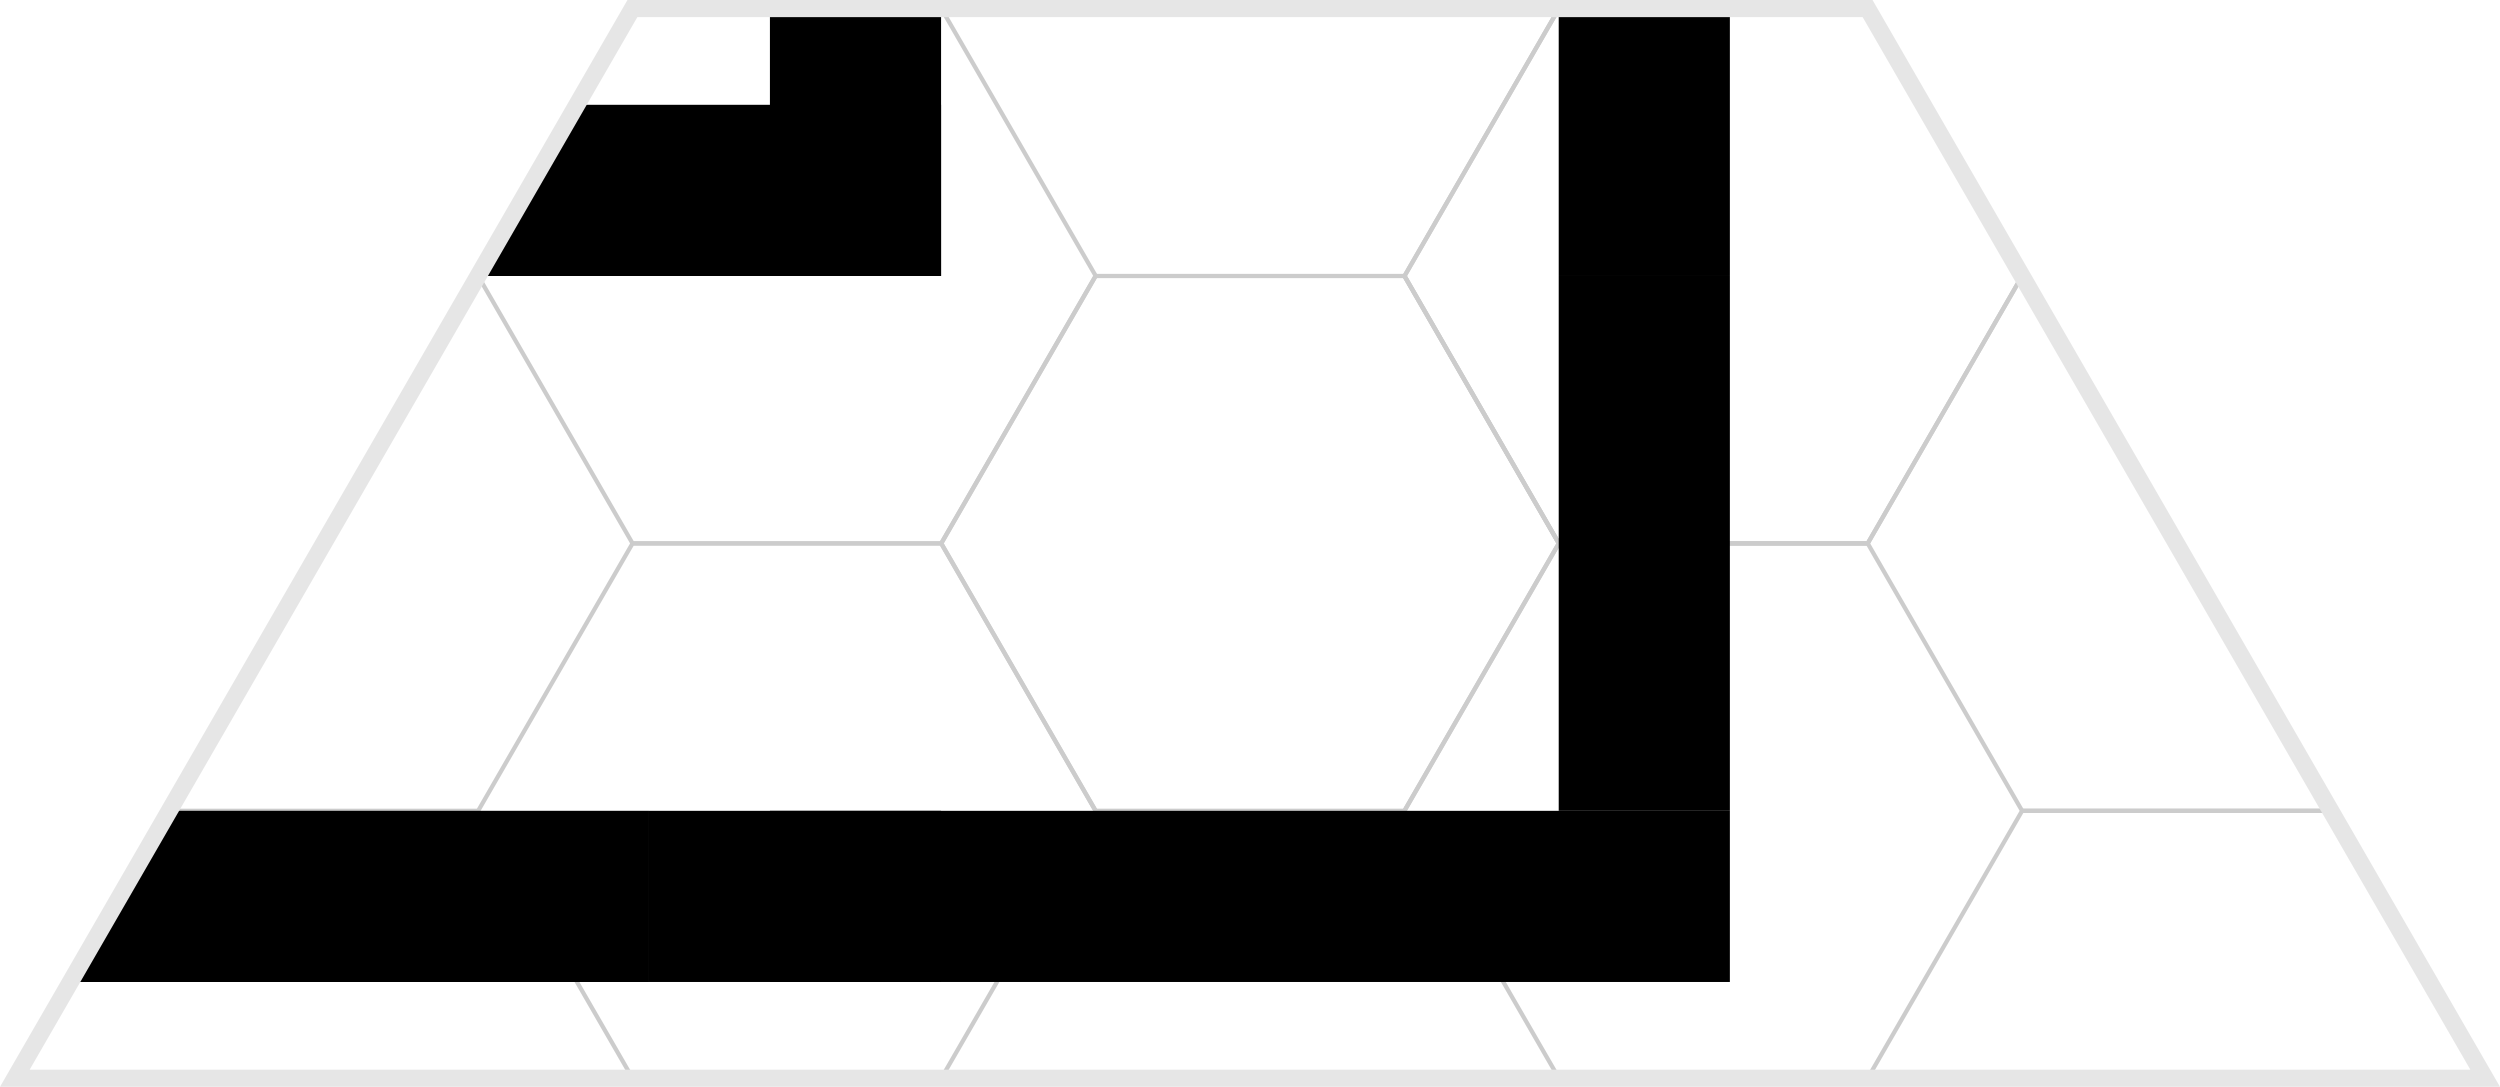
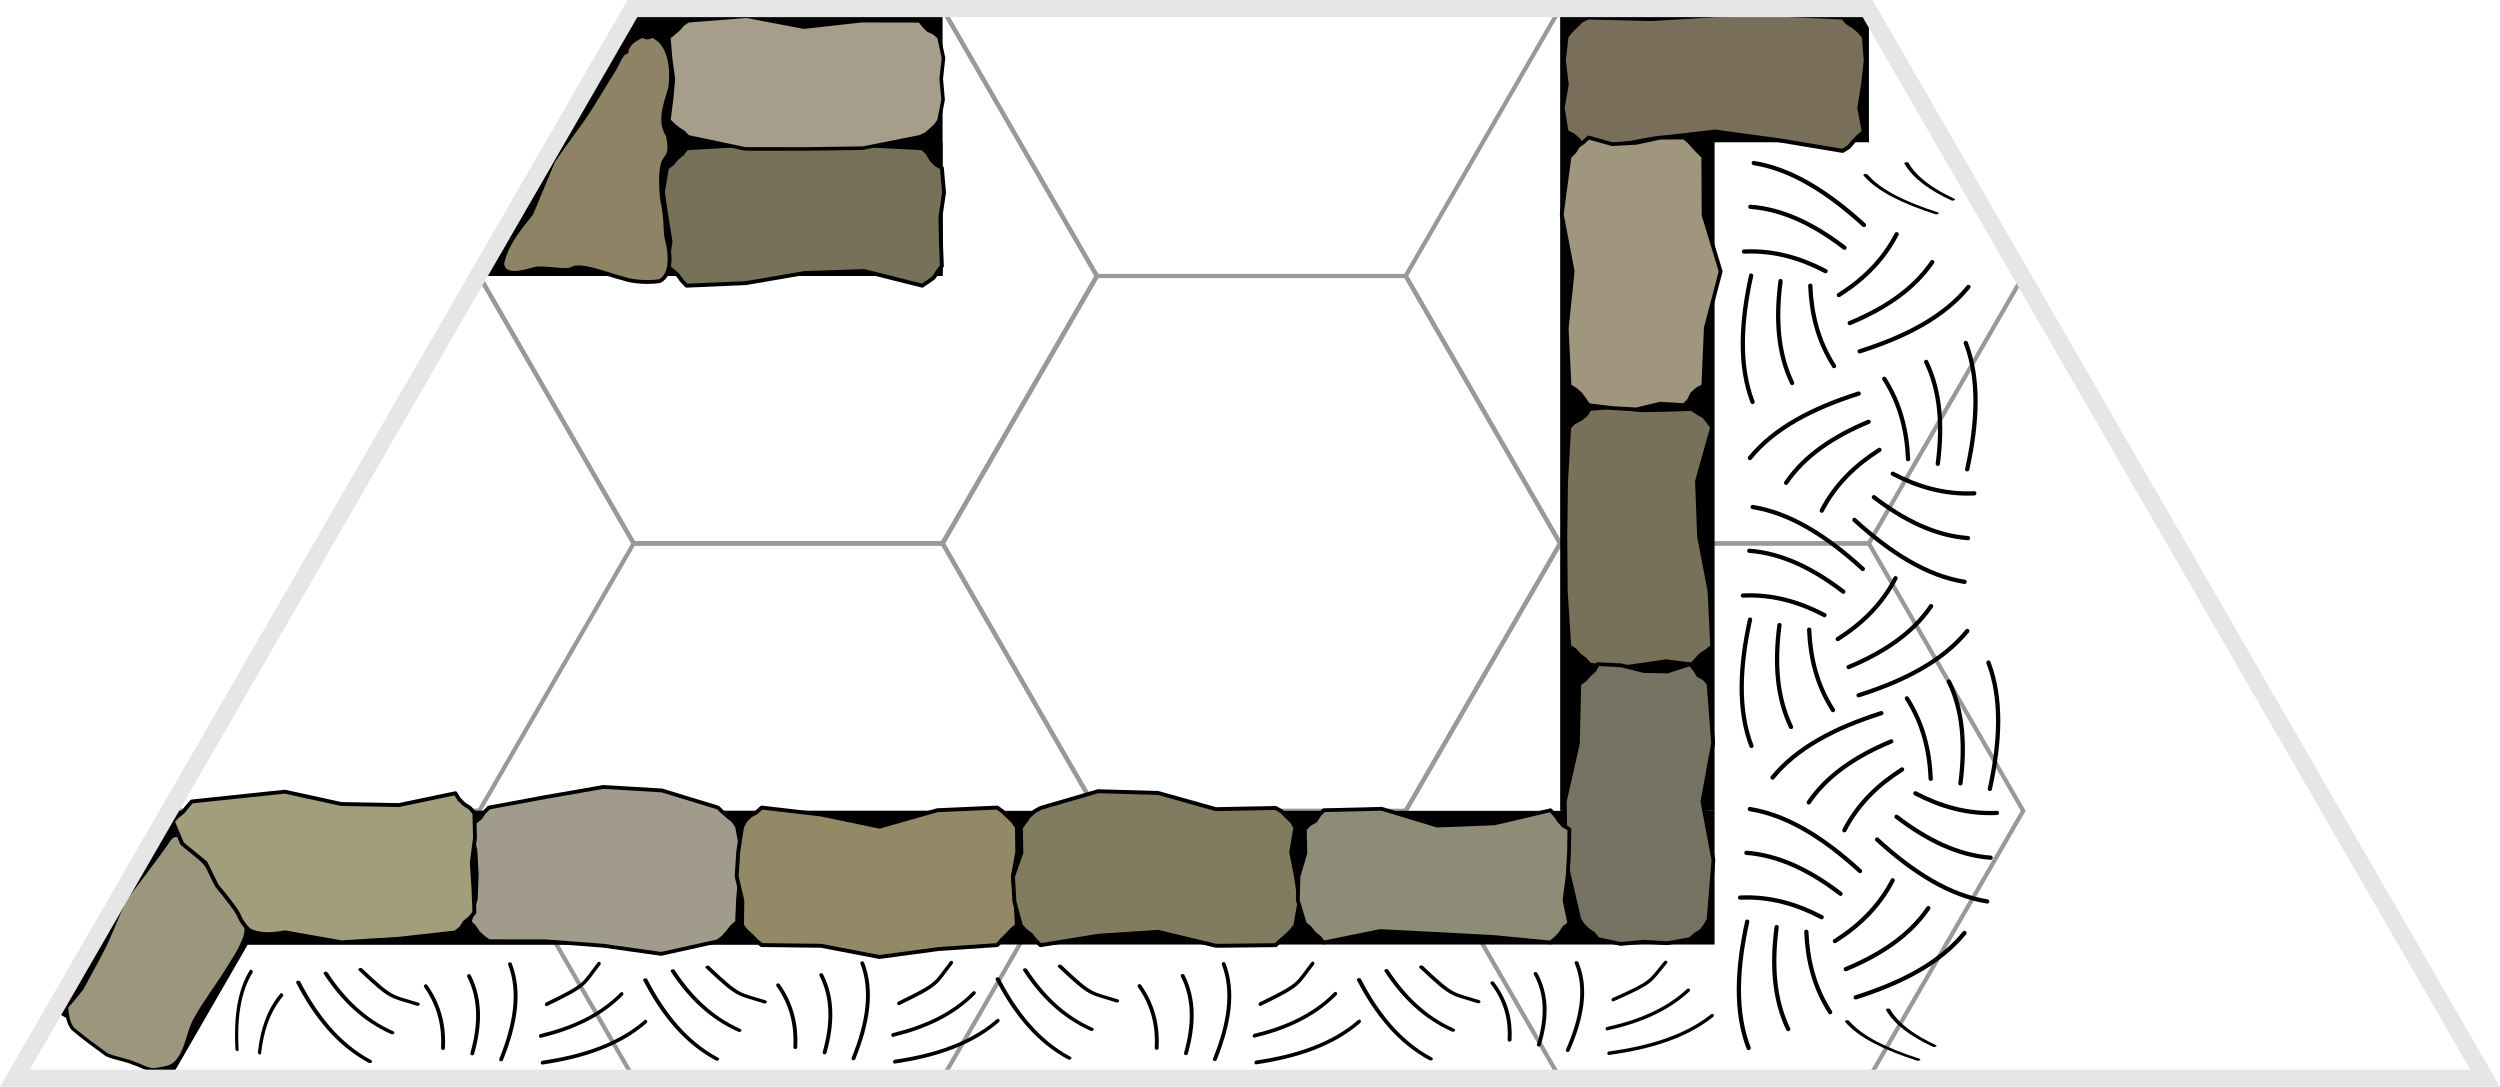
- <svg xmlns="http://www.w3.org/2000/svg" xmlns:xlink="http://www.w3.org/1999/xlink" width="116.856mm" height="50.8mm" viewBox="0 0 441.661 192" version="1.1" id="svg1">
+ <svg xmlns="http://www.w3.org/2000/svg" xmlns:xlink="http://www.w3.org/1999/xlink" width="116.856mm" height="50.8mm" viewBox="0 0 441.66 192" version="1.1" id="svg1">
  <defs id="defs1" />
-   <g id="layer2" transform="translate(-16.27893,-17.38573)">
-     <path style="display:inline;fill:none;stroke:#cccccc;stroke-width:0.866;stroke-dasharray:none" id="path6-5" d="m 126.955,537.48 -62.519,0 -31.259,-54.143 31.259,-54.143 62.519,0 31.259,54.143 z" transform="matrix(-0.8725704,0,0,0.872584,320.596,-308.3663)" />
-     <path style="display:inline;fill:none;stroke:#cccccc;stroke-width:0.866;stroke-dasharray:none" id="path6" d="m 126.955,537.48 -62.519,0 -31.259,-54.143 31.259,-54.143 62.519,0 31.259,54.143 z" transform="matrix(-0.8725703,0,0,0.872584,402.4605,-355.6104)" />
-     <path style="display:inline;fill:none;stroke:#cccccc;stroke-width:0.756" d="m 373.486,160.63 h 54.554" id="path6-5-2-6-8-3-6" />
+   <g id="layer2" style="display:inline" transform="translate(-16.03605,-17.38573)">
+     <path style="display:inline;fill:none;stroke:#999999;stroke-width:0.866;stroke-dasharray:none" id="path6-5" d="m 126.955,537.48 -62.519,0 -31.259,-54.143 31.259,-54.143 62.519,0 31.259,54.143 z" transform="matrix(0.8725704,0,0,0.872584,153.6224,-308.3663)" />
+     <path style="display:inline;fill:none;stroke:#999999;stroke-width:0.866;stroke-dasharray:none" id="path6" d="m 126.955,537.48 -62.519,0 -31.259,-54.143 31.259,-54.143 62.519,0 31.259,54.143 z" transform="matrix(0.8725703,0,0,0.872584,71.75784,-355.6104)" />
+     <path style="display:inline;fill:none;stroke:#999999;stroke-width:0.756" d="M 100.732,160.63 H 46.178" id="path6-5-2-6-8-3-6" />
    <use x="0" y="0" xlink:href="#path6" id="use1" style="display:inline" />
    <use x="0" y="0" xlink:href="#path6" transform="translate(0,94.48817)" id="use2" style="display:inline" />
-     <use x="0" y="0" xlink:href="#path6" transform="translate(-163.6557)" id="use3" style="display:inline" />
-     <use x="0" y="0" xlink:href="#path6" transform="translate(-163.6557,94.48817)" id="use4" style="display:inline" />
+     <use x="0" y="0" xlink:href="#path6" transform="translate(163.6557)" id="use3" style="display:inline" />
+     <use x="0" y="0" xlink:href="#path6" transform="translate(163.6557,94.48817)" id="use4" style="display:inline" />
    <use x="0" y="0" xlink:href="#path6-5-2-6-8-3-6" id="use11" style="display:inline" />
-     <use x="0" y="0" xlink:href="#path6-5-2-6-8-3-6" transform="translate(-327.3222)" id="use12" style="display:inline" />
-   </g>
-   <g id="layer6" style="display:inline" transform="translate(-16.27893,-17.38573)">
-     <g id="g7" style="display:inline" transform="matrix(-1,0,0,1,474.2184,0)">
-       <rect style="display:none;fill:#000000;stroke:none;stroke-width:0.668" id="rect140-6-32-64-2" width="47.244" height="30.236" x="349.606" y="-321.921" transform="rotate(90)" />
-       <rect style="display:none;fill:#000000;stroke:none;stroke-width:0.945" id="rect140-6-32-6-0-4-4" width="94.488" height="30.236" x="255.118" y="-321.921" transform="rotate(90)" />
-       <rect style="display:none;fill:#000000;stroke:none;stroke-width:0.945" id="rect140-6-32-6-0-8" width="94.488" height="30.236" x="160.63" y="-321.921" transform="rotate(90)" />
-       <rect style="display:none;fill:#000000;stroke:none;stroke-width:0.945" id="rect140-6-32-6-3" width="94.488" height="30.236" x="66.142" y="-321.921" transform="rotate(90)" />
-       <rect style="display:inline;fill:#000000;stroke:none;stroke-width:0.668" id="rect140-6-32-8" width="47.244" height="30.236" x="18.898" y="-321.921" transform="rotate(90)" />
+   </g>
+   <g id="layer6" style="display:inline" transform="translate(-16.03605,-17.38573)">
+     <rect style="display:inline;fill:#000000;stroke:none;stroke-width:1.099" id="rect2325" width="141.732" height="27.277" x="18.898" y="-318.939" transform="rotate(90)" />
+     <rect style="display:inline;fill:#000000;stroke:none;stroke-width:0.635" id="rect246" width="47.244" height="27.277" x="18.898" y="-182.555" transform="rotate(90)" />
+   </g>
+   <g id="layer8" style="display:inline" transform="translate(-16.03605,-17.38573)">
+     <rect style="display:inline;fill:#000000;stroke:none;stroke-width:1.419" id="rect2324" width="23.622" height="272.765" x="160.63" y="-318.939" transform="rotate(90)" />
+     <rect style="display:inline;fill:#000000;stroke:none;stroke-width:1.003" id="rect251" width="23.622" height="136.38" x="160.63" y="-182.555" transform="rotate(90)" />
+     <rect style="display:inline;fill:#000000;stroke:none;stroke-width:0.709" id="rect26" width="23.622" height="68.19" x="42.52" y="-182.555" transform="rotate(90)" />
+   </g>
+   <g id="layer13" style="display:inline" transform="translate(-16.03605,-17.38573)">
+     <g id="use22" style="display:inline" transform="rotate(120,237.1071,207.8721)">
+       <rect style="display:inline;fill:#000000;stroke:none;stroke-width:0.449" id="rect81-6-5" width="23.622" height="27.277" x="-396.849" y="305.302" transform="matrix(7.6237116e-6,-1,1,-7.6236445e-6,0,0)" />
+       <rect style="display:none;fill:#000000;stroke:none;stroke-width:0.449" id="rect81-6" width="23.622" height="27.277" x="120.299" y="-34.002" transform="rotate(30)" />
+       <rect style="display:inline;fill:#000000;stroke:none;stroke-width:0.55" id="rect73" width="23.622" height="40.913" x="-87.57" y="189.471" transform="rotate(-90,123.905,185.3715)" />
+       <rect style="display:none;fill:#000000;stroke:none;stroke-width:0.55" id="rect74" width="23.622" height="40.913" x="-87.57" y="366.765" transform="rotate(-90,123.905,185.3715)" />
+       <rect style="display:none;fill:#000000;stroke:none;stroke-width:0.55" id="rect75" width="23.622" height="40.913" x="-87.57" y="189.471" transform="rotate(-150,157.1053,235.0417)" />
+       <rect style="display:none;fill:#000000;stroke:none;stroke-width:0.55" id="rect76" width="23.622" height="40.913" x="-87.57" y="366.765" transform="rotate(-150,157.1053,235.0417)" />
+       <rect style="display:none;fill:#000000;stroke:none;stroke-width:0.55" id="rect77" width="23.622" height="40.913" x="-87.57" y="189.471" transform="rotate(150,181.4096,271.4027)" />
+       <rect style="display:none;fill:#000000;stroke:none;stroke-width:0.55" id="rect78" width="23.622" height="40.913" x="-87.57" y="366.765" transform="rotate(150,181.4096,271.4027)" />
+       <rect style="display:none;fill:#000000;stroke:none;stroke-width:0.55" id="rect79" width="23.622" height="40.913" x="-87.57" y="189.471" transform="rotate(90,214.6098,321.0729)" />
+       <rect style="display:none;fill:#000000;stroke:none;stroke-width:0.55" id="rect80" width="23.622" height="40.913" x="-87.57" y="366.765" transform="rotate(90,214.6098,321.0729)" />
+       <rect style="display:none;fill:#000000;stroke:none;stroke-width:0.55" id="rect81" width="23.622" height="40.913" x="-87.57" y="189.471" transform="rotate(30,338.5149,506.4444)" />
+       <rect style="display:none;fill:#000000;stroke:none;stroke-width:0.55" id="rect82" width="23.622" height="40.913" x="-87.57" y="366.765" transform="rotate(30,338.5149,506.4444)" />
+       <rect style="display:inline;fill:#000000;stroke:none;stroke-width:0.55" id="rect83" width="23.622" height="40.913" x="-87.57" y="189.471" transform="rotate(-30,-2.6988379e-6,2.641766e-5)" />
+       <rect style="display:inline;fill:#000000;stroke:none;stroke-width:0.55" id="rect84" width="23.622" height="40.913" x="-87.57" y="366.765" transform="rotate(-30,-2.6988379e-6,2.641766e-5)" />
    </g>
-     <g id="g6" style="display:inline" transform="matrix(-1,0,0,1,474.2184,0)">
-       <rect style="display:none;fill:#000000;stroke:none;stroke-width:0.668" id="rect140-6-32-64" width="47.244" height="30.236" x="349.606" y="-182.57" transform="rotate(90)" />
-       <rect style="display:none;fill:#000000;stroke:none;stroke-width:0.945" id="rect140-6-32-6-0-4" width="94.488" height="30.236" x="255.118" y="-182.57" transform="rotate(90)" />
-       <rect style="display:none;fill:#000000;stroke:none;stroke-width:0.945" id="rect140-6-32-6-0" width="94.488" height="30.236" x="160.63" y="-182.57" transform="rotate(90)" />
-       <rect style="display:inline;fill:#000000;stroke:none;stroke-width:0.945" id="rect140-6-32-6" width="94.488" height="30.236" x="66.142" y="-182.57" transform="rotate(90)" />
-       <rect style="display:inline;fill:#000000;stroke:none;stroke-width:0.668" id="rect140-6-32" width="47.244" height="30.236" x="18.898" y="-182.57" transform="rotate(90)" />
+     <g id="use25" style="display:inline" transform="rotate(-60,237.1106,207.8741)">
+       <path style="display:inline;fill:#000000;stroke-width:30.236;stroke-linecap:square;stroke-linejoin:round" id="path26" d="m 423.865,129.839 -47.595,-82.437 95.19,-3e-6 z" transform="matrix(0.2865508,0,0,0.286546,183.8421,5.314961)" />
+       <path style="display:inline;fill:#000000;stroke-width:30.236;stroke-linecap:square;stroke-linejoin:round" id="path74" d="m 423.865,129.839 -47.595,-82.437 95.19,-3e-6 z" transform="matrix(0.2865508,0,0,0.286546,47.45873,5.313323)" />
+       <path style="display:none;fill:#000000;stroke-width:30.236;stroke-linecap:square;stroke-linejoin:round" id="path32" d="m 423.865,129.839 -47.595,-82.437 95.19,-3e-6 z" transform="matrix(0.1432754,-0.2481603,0.2481561,0.143273,35.05497,152.7264)" />
+       <path style="display:none;fill:#000000;stroke-width:30.236;stroke-linecap:square;stroke-linejoin:round" id="path76" d="m 423.865,129.839 -47.595,-82.437 95.19,-3e-6 z" transform="matrix(0.1432754,-0.2481603,0.2481561,0.143273,-33.13718,270.8354)" />
+       <path style="display:none;fill:#000000;stroke-width:30.236;stroke-linecap:square;stroke-linejoin:round" id="path38" d="m 423.865,129.839 -47.595,-82.437 95.19,-3e-6 z" transform="matrix(-0.1432754,-0.2481603,0.2481561,-0.143273,88.32348,355.2855)" />
+       <path style="display:none;fill:#000000;stroke-width:30.236;stroke-linecap:square;stroke-linejoin:round" id="path78" d="m 423.865,129.839 -47.595,-82.437 95.19,-3e-6 z" transform="matrix(-0.1432754,-0.2481603,0.2481561,-0.143273,156.5137,473.3945)" />
+       <path style="display:none;fill:#000000;stroke-width:30.236;stroke-linecap:square;stroke-linejoin:round" id="path52" d="m 423.865,129.839 -47.595,-82.437 95.19,-3e-6 z" transform="matrix(-0.2865508,0,0,-0.286546,290.3791,410.4332)" />
+       <path style="display:none;fill:#000000;stroke-width:30.236;stroke-linecap:square;stroke-linejoin:round" id="path80" d="m 423.865,129.839 -47.595,-82.437 95.19,-3e-6 z" transform="matrix(-0.2865508,0,0,-0.286546,426.7605,410.4316)" />
+       <path style="display:none;fill:#000000;stroke-width:30.236;stroke-linecap:square;stroke-linejoin:round" id="path58" d="m 423.865,129.839 -47.595,-82.437 95.19,-3e-6 z" transform="matrix(-0.1432754,0.2481603,-0.2481561,-0.143273,439.1662,263.0217)" />
+       <path style="display:none;fill:#000000;stroke-width:30.236;stroke-linecap:square;stroke-linejoin:round" id="path82" d="m 423.865,129.839 -47.595,-82.437 95.19,-3e-6 z" transform="matrix(-0.1432754,0.2481603,-0.2481561,-0.143273,507.3564,144.9095)" />
+       <path style="display:inline;fill:#000000;stroke-width:30.236;stroke-linecap:square;stroke-linejoin:round" id="path64" d="m 423.865,129.839 -47.595,-82.437 95.19,-3e-6 z" transform="matrix(0.1432754,0.2481603,-0.2481561,0.143273,385.8976,60.46263)" />
+       <path style="display:inline;fill:#000000;stroke-width:30.236;stroke-linecap:square;stroke-linejoin:round" id="path84" d="m 423.865,129.839 -47.595,-82.437 95.19,-3e-6 z" transform="matrix(0.1432754,0.2481603,-0.2481561,0.143273,317.7055,-57.6496)" />
    </g>
  </g>
-   <g id="layer8" style="display:inline" transform="translate(-16.27893,-17.38573)">
-     <g id="g2" style="display:inline" transform="matrix(-1,0,0,1,474.2184,0)">
-       <path id="rect140-6-32-4-4-4" style="display:inline;stroke-width:0.928" d="m 343.287,160.63 v 30.236 h 100.769 l -15.975,-30.236 z" />
-       <rect style="display:inline;fill:#000000;stroke:none;stroke-width:0.698" id="rect140-6-32-8-4-2-3" width="30.236" height="51.602" x="160.63" y="-343.287" transform="rotate(90)" />
-       <rect style="display:inline;fill:#000000;stroke:none;stroke-width:1.266" id="rect140-6-32-8-4-5-5" width="30.236" height="169.587" x="160.63" y="-321.921" transform="rotate(90)" />
-       <rect style="display:none;fill:#000000;stroke:none;stroke-width:0.698" id="rect140-6-32-8-4-2-4" width="30.236" height="51.602" x="160.63" y="-182.574" transform="rotate(90)" />
-       <path id="rect140-6-32-4-4" style="display:none;stroke-width:0.934" d="m 130.972,160.63 v 30.236 H 28.721 l 17.458,-30.236 z" />
+   <g id="layer7" style="display:inline" transform="translate(-16.03605,-17.38573)">
+     <g id="g2304" style="display:inline" transform="translate(58.04952,-0.6869766)">
+       <g id="g2218" style="display:inline" transform="matrix(1,0,0,0.9172968,-70.00357,-156.0009)">
+         <g id="g2160" style="display:inline">
+           <path style="fill:none;stroke:#000000;stroke-width:0.687;stroke-linecap:round;stroke-linejoin:round;stroke-dasharray:none" d="m 242.603,393.785 c 2.52,-6.781 3.451,-13.043 1.56,-18.381 m -10.279,12.356" id="path2150" />
+           <path style="display:inline;fill:none;stroke:#000000;stroke-width:0.687;stroke-linecap:round;stroke-linejoin:round;stroke-dasharray:none" d="m 237.501,392.638 c 1.393,-5.382 1.525,-10.447 -0.581,-14.952 m -7.237,9.411" id="path2151" />
+           <path style="display:inline;fill:none;stroke:#000000;stroke-width:0.687;stroke-linecap:round;stroke-linejoin:round;stroke-dasharray:none" d="m 232.335,391.614 c 0.199,-4.119 -0.566,-8.134 -3.041,-11.965 m -4.225,6.64" id="path2152" />
+           <g id="g2156" transform="matrix(0.577119,-0.6772028,0.8166601,0.478567,-30.5338,460.3982)" style="display:inline">
+             <g id="g2155" transform="rotate(-120,264.9267,191.8192)">
+               <path style="fill:none;stroke:#000000;stroke-width:0.756;stroke-linecap:round;stroke-linejoin:round;stroke-dasharray:none" d="m 275.189,184.015 c -3.869,-7.673 -8.448,-13.79 -14.29,-17.148 m 2.945,17.917" id="path2153" />
+               <path style="display:inline;fill:none;stroke:#000000;stroke-width:0.756;stroke-linecap:round;stroke-linejoin:round;stroke-dasharray:none" d="m 270.546,186.545 c -3.508,-5.669 -7.662,-10.188 -12.959,-12.669 m 2.671,13.237" id="path2154" />
+               <path style="display:inline;fill:none;stroke:#000000;stroke-width:0.756;stroke-linecap:round;stroke-linejoin:round;stroke-dasharray:none" d="m 264.501,187.961 c -6.325,-6.541 -5.861,-5.536 -10.772,-7.089" id="path2155" />
+             </g>
+           </g>
+           <g id="g2159" transform="matrix(-0.488043,-0.743965,0.6885071,-0.6495522,244.7711,703.9917)" style="display:inline">
+             <g id="g2158" transform="rotate(-120,264.9267,191.8192)">
+               <path style="fill:none;stroke:#000000;stroke-width:0.756;stroke-linecap:round;stroke-linejoin:round;stroke-dasharray:none" d="m 275.189,184.015 c -3.869,-7.673 -8.448,-13.79 -14.29,-17.148 m 2.945,17.917" id="path2156" />
+               <path style="display:inline;fill:none;stroke:#000000;stroke-width:0.756;stroke-linecap:round;stroke-linejoin:round;stroke-dasharray:none" d="m 270.546,186.545 c -3.508,-5.669 -7.662,-10.188 -12.959,-12.669 m 2.671,13.237" id="path2157" />
+               <path style="display:inline;fill:none;stroke:#000000;stroke-width:0.756;stroke-linecap:round;stroke-linejoin:round;stroke-dasharray:none" d="m 264.501,187.961 c -6.325,-6.541 -5.861,-5.536 -10.772,-7.089" id="path2158" />
+             </g>
+           </g>
+         </g>
+         <g id="g2160-1" style="display:inline" transform="matrix(1,0,0,0.9172968,62.34502,30.83394)">
+           <path style="fill:none;stroke:#000000;stroke-width:0.687;stroke-linecap:round;stroke-linejoin:round;stroke-dasharray:none" d="m 242.603,393.785 c 2.52,-6.781 3.451,-13.043 1.56,-18.381 m -10.279,12.356" id="path2150-2" />
+           <path style="display:inline;fill:none;stroke:#000000;stroke-width:0.687;stroke-linecap:round;stroke-linejoin:round;stroke-dasharray:none" d="m 237.501,392.638 c 1.393,-5.382 1.525,-10.447 -0.581,-14.952 m -7.237,9.411" id="path2151-1" />
+           <path style="display:inline;fill:none;stroke:#000000;stroke-width:0.687;stroke-linecap:round;stroke-linejoin:round;stroke-dasharray:none" d="m 232.335,391.614 c 0.199,-4.119 -0.566,-8.134 -3.041,-11.965 m -4.225,6.64" id="path2152-7" />
+           <g id="g2159-0" transform="matrix(-0.488043,-0.743965,0.6885071,-0.6495522,244.7711,703.9917)" style="display:inline">
+             <g id="g2158-4" transform="rotate(-120,264.9267,191.8192)">
+               <path style="fill:none;stroke:#000000;stroke-width:0.756;stroke-linecap:round;stroke-linejoin:round;stroke-dasharray:none" d="m 275.189,184.015 c -3.869,-7.673 -8.448,-13.79 -14.29,-17.148 m 2.945,17.917" id="path2156-0" />
+               <path style="display:inline;fill:none;stroke:#000000;stroke-width:0.756;stroke-linecap:round;stroke-linejoin:round;stroke-dasharray:none" d="m 270.546,186.545 c -3.508,-5.669 -7.662,-10.188 -12.959,-12.669 m 2.671,13.237" id="path2157-9" />
+               <path style="display:inline;fill:none;stroke:#000000;stroke-width:0.756;stroke-linecap:round;stroke-linejoin:round;stroke-dasharray:none" d="m 264.501,187.961 c -6.325,-6.541 -5.861,-5.536 -10.772,-7.089" id="path2158-0" />
+             </g>
+           </g>
+         </g>
+         <g id="g2170" style="display:inline" transform="translate(-63.84197,-0.1490834)">
+           <path style="fill:none;stroke:#000000;stroke-width:0.687;stroke-linecap:round;stroke-linejoin:round;stroke-dasharray:none" d="m 242.603,393.785 c 2.52,-6.781 3.451,-13.043 1.56,-18.381 m -10.279,12.356" id="path2160" />
+           <path style="display:inline;fill:none;stroke:#000000;stroke-width:0.687;stroke-linecap:round;stroke-linejoin:round;stroke-dasharray:none" d="m 237.501,392.638 c 1.393,-5.382 1.525,-10.447 -0.581,-14.952 m -7.237,9.411" id="path2161" />
+           <path style="display:inline;fill:none;stroke:#000000;stroke-width:0.687;stroke-linecap:round;stroke-linejoin:round;stroke-dasharray:none" d="m 232.335,391.614 c 0.199,-4.119 -0.566,-8.134 -3.041,-11.965 m -4.225,6.64" id="path2162" />
+           <g id="g2166" transform="matrix(0.577119,-0.6772028,0.8166601,0.478567,-30.5338,460.3982)" style="display:inline">
+             <g id="g2165" transform="rotate(-120,264.9267,191.8192)">
+               <path style="fill:none;stroke:#000000;stroke-width:0.756;stroke-linecap:round;stroke-linejoin:round;stroke-dasharray:none" d="m 275.189,184.015 c -3.869,-7.673 -8.448,-13.79 -14.29,-17.148 m 2.945,17.917" id="path2163" />
+               <path style="display:inline;fill:none;stroke:#000000;stroke-width:0.756;stroke-linecap:round;stroke-linejoin:round;stroke-dasharray:none" d="m 270.546,186.545 c -3.508,-5.669 -7.662,-10.188 -12.959,-12.669 m 2.671,13.237" id="path2164" />
+               <path style="display:inline;fill:none;stroke:#000000;stroke-width:0.756;stroke-linecap:round;stroke-linejoin:round;stroke-dasharray:none" d="m 264.501,187.961 c -6.325,-6.541 -5.861,-5.536 -10.772,-7.089" id="path2165" />
+             </g>
+           </g>
+           <g id="g2169" transform="matrix(-0.488043,-0.743965,0.6885071,-0.6495522,244.7711,703.9917)" style="display:inline">
+             <g id="g2168" transform="rotate(-120,264.9267,191.8192)">
+               <path style="fill:none;stroke:#000000;stroke-width:0.756;stroke-linecap:round;stroke-linejoin:round;stroke-dasharray:none" d="m 275.189,184.015 c -3.869,-7.673 -8.448,-13.79 -14.29,-17.148 m 2.945,17.917" id="path2166" />
+               <path style="display:inline;fill:none;stroke:#000000;stroke-width:0.756;stroke-linecap:round;stroke-linejoin:round;stroke-dasharray:none" d="m 270.546,186.545 c -3.508,-5.669 -7.662,-10.188 -12.959,-12.669 m 2.671,13.237" id="path2167" />
+               <path style="display:inline;fill:none;stroke:#000000;stroke-width:0.756;stroke-linecap:round;stroke-linejoin:round;stroke-dasharray:none" d="m 264.501,187.961 c -6.325,-6.541 -5.861,-5.536 -10.772,-7.089" id="path2168" />
+             </g>
+           </g>
+         </g>
+         <g id="g2180" style="display:inline" transform="translate(-126.0831,0.03867296)">
+           <path style="fill:none;stroke:#000000;stroke-width:0.687;stroke-linecap:round;stroke-linejoin:round;stroke-dasharray:none" d="m 242.603,393.785 c 2.52,-6.781 3.451,-13.043 1.56,-18.381 m -10.279,12.356" id="path2170" />
+           <path style="display:inline;fill:none;stroke:#000000;stroke-width:0.687;stroke-linecap:round;stroke-linejoin:round;stroke-dasharray:none" d="m 237.501,392.638 c 1.393,-5.382 1.525,-10.447 -0.581,-14.952 m -7.237,9.411" id="path2171" />
+           <path style="display:inline;fill:none;stroke:#000000;stroke-width:0.687;stroke-linecap:round;stroke-linejoin:round;stroke-dasharray:none" d="m 232.335,391.614 c 0.199,-4.119 -0.566,-8.134 -3.041,-11.965 m -4.225,6.64" id="path2172" />
+           <g id="g2176" transform="matrix(0.577119,-0.6772028,0.8166601,0.478567,-30.5338,460.3982)" style="display:inline">
+             <g id="g2175" transform="rotate(-120,264.9267,191.8192)">
+               <path style="fill:none;stroke:#000000;stroke-width:0.756;stroke-linecap:round;stroke-linejoin:round;stroke-dasharray:none" d="m 275.189,184.015 c -3.869,-7.673 -8.448,-13.79 -14.29,-17.148 m 2.945,17.917" id="path2173" />
+               <path style="display:inline;fill:none;stroke:#000000;stroke-width:0.756;stroke-linecap:round;stroke-linejoin:round;stroke-dasharray:none" d="m 270.546,186.545 c -3.508,-5.669 -7.662,-10.188 -12.959,-12.669 m 2.671,13.237" id="path2174" />
+               <path style="display:inline;fill:none;stroke:#000000;stroke-width:0.756;stroke-linecap:round;stroke-linejoin:round;stroke-dasharray:none" d="m 264.501,187.961 c -6.325,-6.541 -5.861,-5.536 -10.772,-7.089" id="path2175" />
+             </g>
+           </g>
+           <g id="g2179" transform="matrix(-0.488043,-0.743965,0.6885071,-0.6495522,244.7711,703.9917)" style="display:inline">
+             <g id="g2178" transform="rotate(-120,264.9267,191.8192)">
+               <path style="fill:none;stroke:#000000;stroke-width:0.756;stroke-linecap:round;stroke-linejoin:round;stroke-dasharray:none" d="m 275.189,184.015 c -3.869,-7.673 -8.448,-13.79 -14.29,-17.148 m 2.945,17.917" id="path2176" />
+               <path style="display:inline;fill:none;stroke:#000000;stroke-width:0.756;stroke-linecap:round;stroke-linejoin:round;stroke-dasharray:none" d="m 270.546,186.545 c -3.508,-5.669 -7.662,-10.188 -12.959,-12.669 m 2.671,13.237" id="path2177" />
+               <path style="display:inline;fill:none;stroke:#000000;stroke-width:0.756;stroke-linecap:round;stroke-linejoin:round;stroke-dasharray:none" d="m 264.501,187.961 c -6.325,-6.541 -5.861,-5.536 -10.772,-7.089" id="path2178" />
+             </g>
+           </g>
+         </g>
+         <g id="g2183" transform="matrix(0.577119,-0.6772028,0.8166601,0.478567,-217.9318,460.8942)" style="display:inline">
+           <g id="g2182" transform="rotate(-120,264.9267,191.8192)">
+             <path style="fill:none;stroke:#000000;stroke-width:0.756;stroke-linecap:round;stroke-linejoin:round;stroke-dasharray:none" d="m 275.189,184.015 c -3.869,-7.673 -8.448,-13.79 -14.29,-17.148 m 2.945,17.917" id="path2180" />
+             <path style="display:inline;fill:none;stroke:#000000;stroke-width:0.756;stroke-linecap:round;stroke-linejoin:round;stroke-dasharray:none" d="m 270.546,186.545 c -3.508,-5.669 -7.662,-10.188 -12.959,-12.669 m 2.671,13.237" id="path2181" />
+             <path style="display:inline;fill:none;stroke:#000000;stroke-width:0.756;stroke-linecap:round;stroke-linejoin:round;stroke-dasharray:none" d="m 264.501,187.961 c -6.325,-6.541 -5.861,-5.536 -10.772,-7.089" id="path2182" />
+           </g>
+         </g>
+         <g id="g2184" transform="matrix(-0.6151303,0.3420165,0.4321064,0.8333824,155.6731,143.8635)" style="display:inline">
+           <path style="display:inline;fill:none;stroke:#000000;stroke-width:0.756;stroke-linecap:round;stroke-linejoin:round;stroke-dasharray:none" d="m 270.546,186.545 c -3.508,-5.669 -7.662,-10.188 -12.959,-12.669 m 2.671,13.237" id="path2183" />
+           <path style="display:inline;fill:none;stroke:#000000;stroke-width:0.756;stroke-linecap:round;stroke-linejoin:round;stroke-dasharray:none" d="m 265.959,189.226 c -3.311,-3.738 -7.23,-6.718 -12.229,-8.354 m 2.52,8.729" id="path2184" />
+         </g>
+         <g id="g2184-8" transform="matrix(-0.02761091,0.574055,1.018301,-0.00609978,184.3664,239.6731)" style="display:inline">
+           <path style="display:inline;fill:none;stroke:#000000;stroke-width:0.756;stroke-linecap:round;stroke-linejoin:round;stroke-dasharray:none" d="m 270.546,186.545 c -3.508,-5.669 -7.662,-10.188 -12.959,-12.669 m 2.671,13.237" id="path2183-9" />
+           <path style="display:inline;fill:none;stroke:#000000;stroke-width:0.756;stroke-linecap:round;stroke-linejoin:round;stroke-dasharray:none" d="m 265.959,189.226 c -3.311,-3.738 -7.23,-6.718 -12.229,-8.354 m 2.52,8.729" id="path2184-9" />
+         </g>
+         <g id="g2184-8-6" transform="matrix(-0.02761091,0.574055,1.018301,-0.00609978,187.6203,76.66541)" style="display:inline">
+           <path style="display:inline;fill:none;stroke:#000000;stroke-width:0.756;stroke-linecap:round;stroke-linejoin:round;stroke-dasharray:none" d="m 270.546,186.545 c -3.508,-5.669 -7.662,-10.188 -12.959,-12.669 m 2.671,13.237" id="path2183-9-0" />
+           <path style="display:inline;fill:none;stroke:#000000;stroke-width:0.756;stroke-linecap:round;stroke-linejoin:round;stroke-dasharray:none" d="m 265.959,189.226 c -3.311,-3.738 -7.23,-6.718 -12.229,-8.354 m 2.52,8.729" id="path2184-9-6" />
+         </g>
+         <g id="g144-2" transform="matrix(-0.1592526,1.076247,-0.9872379,-0.1736108,582.0232,-6.793884)" style="display:inline">
+           <g id="g134-9">
+             <path style="fill:none;stroke:#000000;stroke-width:0.756;stroke-linecap:round;stroke-linejoin:round;stroke-dasharray:none" d="m 275.189,184.015 c -3.869,-7.673 -8.448,-13.79 -14.29,-17.148 m 2.945,17.917" id="path132-2" />
+             <path style="display:inline;fill:none;stroke:#000000;stroke-width:0.756;stroke-linecap:round;stroke-linejoin:round;stroke-dasharray:none" d="m 270.546,186.545 c -3.508,-5.669 -7.662,-10.188 -12.959,-12.669 m 2.671,13.237" id="path133-5" />
+             <path style="display:inline;fill:none;stroke:#000000;stroke-width:0.756;stroke-linecap:round;stroke-linejoin:round;stroke-dasharray:none" d="m 265.959,189.226 c -3.311,-3.738 -7.23,-6.718 -12.229,-8.354 m 2.52,8.729" id="path134-2" />
+           </g>
+           <g id="g137-3" transform="rotate(120,264.0314,191.6163)">
+             <path style="fill:none;stroke:#000000;stroke-width:0.756;stroke-linecap:round;stroke-linejoin:round;stroke-dasharray:none" d="m 275.189,184.015 c -3.869,-7.673 -8.448,-13.79 -14.29,-17.148 m 2.945,17.917" id="path135-8" />
+             <path style="display:inline;fill:none;stroke:#000000;stroke-width:0.756;stroke-linecap:round;stroke-linejoin:round;stroke-dasharray:none" d="m 270.546,186.545 c -3.508,-5.669 -7.662,-10.188 -12.959,-12.669 m 2.671,13.237" id="path136-0" />
+             <path style="display:inline;fill:none;stroke:#000000;stroke-width:0.756;stroke-linecap:round;stroke-linejoin:round;stroke-dasharray:none" d="m 265.959,189.226 c -3.311,-3.738 -7.23,-6.718 -12.229,-8.354 m 2.52,8.729" id="path137-4" />
+           </g>
+           <g id="g143-3" transform="rotate(-120,264.9267,191.8192)">
+             <path style="fill:none;stroke:#000000;stroke-width:0.756;stroke-linecap:round;stroke-linejoin:round;stroke-dasharray:none" d="m 275.189,184.015 c -3.869,-7.673 -8.448,-13.79 -14.29,-17.148 m 2.945,17.917" id="path138-8" />
+             <path style="display:inline;fill:none;stroke:#000000;stroke-width:0.756;stroke-linecap:round;stroke-linejoin:round;stroke-dasharray:none" d="m 270.546,186.545 c -3.508,-5.669 -7.662,-10.188 -12.959,-12.669 m 2.671,13.237" id="path139-7" />
+             <path style="display:inline;fill:none;stroke:#000000;stroke-width:0.756;stroke-linecap:round;stroke-linejoin:round;stroke-dasharray:none" d="m 265.959,189.226 c -3.311,-3.738 -7.23,-6.718 -12.229,-8.354 m 2.52,8.729" id="path140-6" />
+           </g>
+         </g>
+         <g id="g144-2-9" transform="matrix(-0.1592526,1.076247,-0.9872379,-0.1736108,581.8272,59.45345)" style="display:inline">
+           <g id="g134-9-2">
+             <path style="fill:none;stroke:#000000;stroke-width:0.756;stroke-linecap:round;stroke-linejoin:round;stroke-dasharray:none" d="m 275.189,184.015 c -3.869,-7.673 -8.448,-13.79 -14.29,-17.148 m 2.945,17.917" id="path132-2-6" />
+             <path style="display:inline;fill:none;stroke:#000000;stroke-width:0.756;stroke-linecap:round;stroke-linejoin:round;stroke-dasharray:none" d="m 270.546,186.545 c -3.508,-5.669 -7.662,-10.188 -12.959,-12.669 m 2.671,13.237" id="path133-5-2" />
+             <path style="display:inline;fill:none;stroke:#000000;stroke-width:0.756;stroke-linecap:round;stroke-linejoin:round;stroke-dasharray:none" d="m 265.959,189.226 c -3.311,-3.738 -7.23,-6.718 -12.229,-8.354 m 2.52,8.729" id="path134-2-2" />
+           </g>
+           <g id="g137-3-7" transform="rotate(120,264.0314,191.6163)">
+             <path style="fill:none;stroke:#000000;stroke-width:0.756;stroke-linecap:round;stroke-linejoin:round;stroke-dasharray:none" d="m 275.189,184.015 c -3.869,-7.673 -8.448,-13.79 -14.29,-17.148 m 2.945,17.917" id="path135-8-8" />
+             <path style="display:inline;fill:none;stroke:#000000;stroke-width:0.756;stroke-linecap:round;stroke-linejoin:round;stroke-dasharray:none" d="m 270.546,186.545 c -3.508,-5.669 -7.662,-10.188 -12.959,-12.669 m 2.671,13.237" id="path136-0-7" />
+             <path style="display:inline;fill:none;stroke:#000000;stroke-width:0.756;stroke-linecap:round;stroke-linejoin:round;stroke-dasharray:none" d="m 265.959,189.226 c -3.311,-3.738 -7.23,-6.718 -12.229,-8.354 m 2.52,8.729" id="path137-4-8" />
+           </g>
+           <g id="g143-3-0" transform="rotate(-120,264.9267,191.8192)">
+             <path style="fill:none;stroke:#000000;stroke-width:0.756;stroke-linecap:round;stroke-linejoin:round;stroke-dasharray:none" d="m 275.189,184.015 c -3.869,-7.673 -8.448,-13.79 -14.29,-17.148 m 2.945,17.917" id="path138-8-5" />
+             <path style="display:inline;fill:none;stroke:#000000;stroke-width:0.756;stroke-linecap:round;stroke-linejoin:round;stroke-dasharray:none" d="m 270.546,186.545 c -3.508,-5.669 -7.662,-10.188 -12.959,-12.669 m 2.671,13.237" id="path139-7-0" />
+             <path style="display:inline;fill:none;stroke:#000000;stroke-width:0.756;stroke-linecap:round;stroke-linejoin:round;stroke-dasharray:none" d="m 265.959,189.226 c -3.311,-3.738 -7.23,-6.718 -12.229,-8.354 m 2.52,8.729" id="path140-6-8" />
+           </g>
+         </g>
+         <g id="g144-2-5" transform="matrix(-0.1592526,1.076247,-0.9872379,-0.1736108,581.3272,117.6287)" style="display:inline">
+           <g id="g134-9-26">
+             <path style="fill:none;stroke:#000000;stroke-width:0.756;stroke-linecap:round;stroke-linejoin:round;stroke-dasharray:none" d="m 275.189,184.015 c -3.869,-7.673 -8.448,-13.79 -14.29,-17.148 m 2.945,17.917" id="path132-2-8" />
+             <path style="display:inline;fill:none;stroke:#000000;stroke-width:0.756;stroke-linecap:round;stroke-linejoin:round;stroke-dasharray:none" d="m 270.546,186.545 c -3.508,-5.669 -7.662,-10.188 -12.959,-12.669 m 2.671,13.237" id="path133-5-9" />
+             <path style="display:inline;fill:none;stroke:#000000;stroke-width:0.756;stroke-linecap:round;stroke-linejoin:round;stroke-dasharray:none" d="m 265.959,189.226 c -3.311,-3.738 -7.23,-6.718 -12.229,-8.354 m 2.52,8.729" id="path134-2-1" />
+           </g>
+           <g id="g137-3-8" transform="rotate(120,264.0314,191.6163)">
+             <path style="fill:none;stroke:#000000;stroke-width:0.756;stroke-linecap:round;stroke-linejoin:round;stroke-dasharray:none" d="m 275.189,184.015 c -3.869,-7.673 -8.448,-13.79 -14.29,-17.148 m 2.945,17.917" id="path135-8-3" />
+             <path style="display:inline;fill:none;stroke:#000000;stroke-width:0.756;stroke-linecap:round;stroke-linejoin:round;stroke-dasharray:none" d="m 270.546,186.545 c -3.508,-5.669 -7.662,-10.188 -12.959,-12.669 m 2.671,13.237" id="path136-0-3" />
+             <path style="display:inline;fill:none;stroke:#000000;stroke-width:0.756;stroke-linecap:round;stroke-linejoin:round;stroke-dasharray:none" d="m 265.959,189.226 c -3.311,-3.738 -7.23,-6.718 -12.229,-8.354 m 2.52,8.729" id="path137-4-1" />
+           </g>
+           <g id="g143-3-1" transform="rotate(-120,264.9267,191.8192)">
+             <path style="fill:none;stroke:#000000;stroke-width:0.756;stroke-linecap:round;stroke-linejoin:round;stroke-dasharray:none" d="m 275.189,184.015 c -3.869,-7.673 -8.448,-13.79 -14.29,-17.148 m 2.945,17.917" id="path138-8-6" />
+             <path style="display:inline;fill:none;stroke:#000000;stroke-width:0.756;stroke-linecap:round;stroke-linejoin:round;stroke-dasharray:none" d="m 270.546,186.545 c -3.508,-5.669 -7.662,-10.188 -12.959,-12.669 m 2.671,13.237" id="path139-7-9" />
+             <path style="display:inline;fill:none;stroke:#000000;stroke-width:0.756;stroke-linecap:round;stroke-linejoin:round;stroke-dasharray:none" d="m 265.959,189.226 c -3.311,-3.738 -7.23,-6.718 -12.229,-8.354 m 2.52,8.729" id="path140-6-7" />
+           </g>
+         </g>
+         <g id="g144-2-5-1" transform="matrix(0.1592526,-1.076247,0.9872379,0.1736108,134.8544,591.3417)" style="display:inline">
+           <g id="g134-9-26-1">
+             <path style="fill:none;stroke:#000000;stroke-width:0.756;stroke-linecap:round;stroke-linejoin:round;stroke-dasharray:none" d="m 275.189,184.015 c -3.869,-7.673 -8.448,-13.79 -14.29,-17.148 m 2.945,17.917" id="path132-2-8-9" />
+             <path style="display:inline;fill:none;stroke:#000000;stroke-width:0.756;stroke-linecap:round;stroke-linejoin:round;stroke-dasharray:none" d="m 270.546,186.545 c -3.508,-5.669 -7.662,-10.188 -12.959,-12.669 m 2.671,13.237" id="path133-5-9-0" />
+             <path style="display:inline;fill:none;stroke:#000000;stroke-width:0.756;stroke-linecap:round;stroke-linejoin:round;stroke-dasharray:none" d="m 265.959,189.226 c -3.311,-3.738 -7.23,-6.718 -12.229,-8.354 m 2.52,8.729" id="path134-2-1-0" />
+           </g>
+           <g id="g137-3-8-8" transform="rotate(120,264.0314,191.6163)">
+             <path style="fill:none;stroke:#000000;stroke-width:0.756;stroke-linecap:round;stroke-linejoin:round;stroke-dasharray:none" d="m 275.189,184.015 c -3.869,-7.673 -8.448,-13.79 -14.29,-17.148 m 2.945,17.917" id="path135-8-3-4" />
+             <path style="display:inline;fill:none;stroke:#000000;stroke-width:0.756;stroke-linecap:round;stroke-linejoin:round;stroke-dasharray:none" d="m 270.546,186.545 c -3.508,-5.669 -7.662,-10.188 -12.959,-12.669 m 2.671,13.237" id="path136-0-3-2" />
+             <path style="display:inline;fill:none;stroke:#000000;stroke-width:0.756;stroke-linecap:round;stroke-linejoin:round;stroke-dasharray:none" d="m 265.959,189.226 c -3.311,-3.738 -7.23,-6.718 -12.229,-8.354 m 2.52,8.729" id="path137-4-1-3" />
+           </g>
+           <g id="g143-3-1-8" transform="rotate(-120,264.9267,191.8192)">
+             <path style="fill:none;stroke:#000000;stroke-width:0.756;stroke-linecap:round;stroke-linejoin:round;stroke-dasharray:none" d="m 275.189,184.015 c -3.869,-7.673 -8.448,-13.79 -14.29,-17.148 m 2.945,17.917" id="path138-8-6-4" />
+             <path style="display:inline;fill:none;stroke:#000000;stroke-width:0.756;stroke-linecap:round;stroke-linejoin:round;stroke-dasharray:none" d="m 270.546,186.545 c -3.508,-5.669 -7.662,-10.188 -12.959,-12.669 m 2.671,13.237" id="path139-7-9-7" />
+             <path style="display:inline;fill:none;stroke:#000000;stroke-width:0.756;stroke-linecap:round;stroke-linejoin:round;stroke-dasharray:none" d="m 265.959,189.226 c -3.311,-3.738 -7.23,-6.718 -12.229,-8.354 m 2.52,8.729" id="path140-6-7-4" />
+           </g>
+         </g>
+         <g id="g144-2-5-18" transform="matrix(0.1592526,-1.076247,0.9872379,0.1736108,130.8544,529.7911)" style="display:inline">
+           <g id="g134-9-26-8">
+             <path style="fill:none;stroke:#000000;stroke-width:0.756;stroke-linecap:round;stroke-linejoin:round;stroke-dasharray:none" d="m 275.189,184.015 c -3.869,-7.673 -8.448,-13.79 -14.29,-17.148 m 2.945,17.917" id="path132-2-8-2" />
+             <path style="display:inline;fill:none;stroke:#000000;stroke-width:0.756;stroke-linecap:round;stroke-linejoin:round;stroke-dasharray:none" d="m 270.546,186.545 c -3.508,-5.669 -7.662,-10.188 -12.959,-12.669 m 2.671,13.237" id="path133-5-9-7" />
+             <path style="display:inline;fill:none;stroke:#000000;stroke-width:0.756;stroke-linecap:round;stroke-linejoin:round;stroke-dasharray:none" d="m 265.959,189.226 c -3.311,-3.738 -7.23,-6.718 -12.229,-8.354 m 2.52,8.729" id="path134-2-1-05" />
+           </g>
+           <g id="g137-3-8-5" transform="rotate(120,264.0314,191.6163)">
+             <path style="fill:none;stroke:#000000;stroke-width:0.756;stroke-linecap:round;stroke-linejoin:round;stroke-dasharray:none" d="m 275.189,184.015 c -3.869,-7.673 -8.448,-13.79 -14.29,-17.148 m 2.945,17.917" id="path135-8-3-5" />
+             <path style="display:inline;fill:none;stroke:#000000;stroke-width:0.756;stroke-linecap:round;stroke-linejoin:round;stroke-dasharray:none" d="m 270.546,186.545 c -3.508,-5.669 -7.662,-10.188 -12.959,-12.669 m 2.671,13.237" id="path136-0-3-1" />
+             <path style="display:inline;fill:none;stroke:#000000;stroke-width:0.756;stroke-linecap:round;stroke-linejoin:round;stroke-dasharray:none" d="m 265.959,189.226 c -3.311,-3.738 -7.23,-6.718 -12.229,-8.354 m 2.52,8.729" id="path137-4-1-2" />
+           </g>
+           <g id="g143-3-1-4" transform="rotate(-120,264.9267,191.8192)">
+             <path style="fill:none;stroke:#000000;stroke-width:0.756;stroke-linecap:round;stroke-linejoin:round;stroke-dasharray:none" d="m 275.189,184.015 c -3.869,-7.673 -8.448,-13.79 -14.29,-17.148 m 2.945,17.917" id="path138-8-6-3" />
+             <path style="display:inline;fill:none;stroke:#000000;stroke-width:0.756;stroke-linecap:round;stroke-linejoin:round;stroke-dasharray:none" d="m 270.546,186.545 c -3.508,-5.669 -7.662,-10.188 -12.959,-12.669 m 2.671,13.237" id="path139-7-9-71" />
+             <path style="display:inline;fill:none;stroke:#000000;stroke-width:0.756;stroke-linecap:round;stroke-linejoin:round;stroke-dasharray:none" d="m 265.959,189.226 c -3.311,-3.738 -7.23,-6.718 -12.229,-8.354 m 2.52,8.729" id="path140-6-7-43" />
+           </g>
+         </g>
+       </g>
+       <g id="g2334" transform="translate(-773.5356,-184.4532)" style="display:inline">
+         <path id="path2325" style="display:inline;fill:#a09b8b;stroke:#000000;stroke-width:0.675;stroke-linecap:round;stroke-linejoin:round" d="m 861.736,348.569 0.781,4.184 -0.205,4.25 -0.388,4.211 -0.188,4.224 -0.91,0.781 -0.734,0.949 -0.794,0.896 -0.936,0.748 -10.049,2.231 -10.193,-1.439 -10.107,-0.776 -10.136,-0.016 -0.971,-0.706 -0.886,-0.811 -0.671,-1 -0.846,-0.857 1.074,-4.151 0.163,-4.284 -0.235,-4.273 -1.002,-4.161 0.916,-0.773 0.935,-0.75 0.69,-0.984 0.833,-0.867 10.112,-1.876 10.131,-1.77 10.337,0.622 9.905,3.024 0.864,0.826 0.901,0.783 0.957,0.744 0.652,1.021 v 0 0 0 0" />
+         <path id="path2326" style="display:inline;fill:#787159;stroke:#000000;stroke-width:0.682;stroke-linecap:round;stroke-linejoin:round" d="m 1012.359,274.769 4.525,-0.357 4.495,0.592 4.511,-0.082 4.51,-0.154 1.028,0.708 1.099,0.616 0.756,0.941 0.725,0.961 -2.684,9.532 0.363,9.825 1.848,9.612 0.473,9.745 -0.931,0.791 -1.043,0.67 -0.842,0.863 -0.791,0.902 -4.517,-0.589 -4.504,0.663 -4.517,0.594 -4.504,-0.669 -0.785,-0.908 -0.988,-0.732 -0.807,-0.895 -1.028,-0.691 -0.612,-9.671 -0.08,-9.685 0.126,-9.684 0.566,-9.672 0.874,-0.861 1.133,-0.571 0.957,-0.786 0.645,-1.009 v 0 0 0 0" />
+         <path id="path2327" style="display:inline;fill:#948966;stroke:#000000;stroke-width:0.694;stroke-linecap:round;stroke-linejoin:round" d="m 911.179,348.666 0.064,4.372 -0.785,4.302 0.467,4.329 0.254,4.346 -0.945,0.786 -0.831,0.907 -0.886,0.85 -0.807,0.926 -10.445,0.709 -10.374,1.399 -10.315,-1.98 -10.503,-0.128 -0.949,-0.782 -0.843,-0.895 -0.923,-0.818 -0.755,-0.974 0.067,-4.396 -1.008,-4.279 0.286,-4.357 0.655,-4.317 0.563,-1.127 0.885,-0.895 1.097,-0.604 0.925,-0.844 10.485,1.217 10.333,2.152 10.213,-2.898 10.606,-0.471 0.992,0.733 0.888,0.856 0.89,0.86 0.699,1.021 v 0 0 0 0" />
+         <path id="path2328" style="display:inline;fill:#817b60;stroke:#000000;stroke-width:0.693;stroke-linecap:round;stroke-linejoin:round" d="m 960.363,348.725 -0.727,4.34 0.842,4.318 0.636,4.338 -0.751,4.32 -0.762,0.964 -0.883,0.855 -0.936,0.792 -0.882,0.852 -10.536,0.112 -10.243,-2.466 -10.446,0.681 -10.333,1.673 -0.897,-0.842 -0.751,-0.974 -0.985,-0.738 -0.831,-0.909 -1.149,-4.256 -0.247,-4.402 1.477,-4.203 -0.081,-4.455 0.733,-1.001 0.717,-1.012 0.929,-0.833 1.085,-0.617 10.181,-2.958 10.598,0.308 10.193,2.863 10.586,-0.213 1.076,0.627 0.856,0.905 0.916,0.846 0.615,1.085 v 0 0 0 0" />
+         <path id="path2331" style="display:inline;fill:#767362;stroke:#000000;stroke-width:0.673;stroke-linecap:round;stroke-linejoin:round" d="m 1030.106,368.431 -4.053,0.729 -4.103,-0.264 -4.109,0.387 -4.047,-0.852 -0.753,-0.95 -0.984,-0.671 -0.856,-0.837 -0.669,-1.011 -2.392,-10.255 -0.185,-10.565 2.318,-10.265 0.26,-10.555 0.975,-0.68 0.798,-0.904 0.894,-0.809 0.595,-1.077 4.131,0.213 4.025,1.005 4.169,0.077 3.987,-1.296 0.781,0.923 0.63,1.047 1.052,0.574 0.799,0.926 0.797,10.489 -1.882,10.331 1.938,10.328 -0.853,10.492 -0.595,1.077 -0.748,0.965 -1.019,0.625 -0.901,0.802 v 0 0 0 0" />
+         <path id="path2332" style="display:inline;fill:#8e8b77;stroke:#000000;stroke-width:0.668;stroke-linecap:round;stroke-linejoin:round" d="m 1008.775,349.004 -0.063,4.176 -0.247,4.17 -0.55,4.199 0.86,4.146 -0.956,0.725 -0.648,1.009 -0.809,0.865 -0.925,0.739 -9.999,-0.972 -10.03,-0.537 -10.11,-0.513 -9.919,2.022 -0.77,-0.902 -0.933,-0.733 -0.726,-0.94 -0.909,-0.763 -1.239,-4.081 0.112,-4.264 1.213,-4.085 -0.086,-4.261 0.827,-0.873 1.049,-0.588 0.657,-0.997 0.805,-0.88 10.232,-0.259 9.797,2.965 10.144,-0.389 9.885,-2.317 0.816,0.866 0.679,0.976 0.799,0.899 1.044,0.597 v 0 0 0 0" />
+         <path id="path2333" style="display:inline;fill:#9b967c;stroke:#000000;stroke-width:0.6;stroke-linecap:round;stroke-linejoin:round" d="m 764.514,351.557 c 1.903,1.96 3.698,4.014 5.405,6.146 1.576,1.699 3.038,3.614 3.582,5.905 1.919,1.252 1.837,3.726 0.804,5.618 -0.634,1.597 -1.647,2.976 -2.53,4.429 -1.846,3.039 -4.064,5.851 -5.78,8.965 -1.391,2.524 -1.469,5.947 -3.641,7.841 -0.893,0.779 -2.254,0.796 -3.398,1.046 -1.367,0.126 -2.543,-0.763 -3.815,-1.14 -1.531,-0.661 -3.251,-0.846 -4.763,-1.509 -2.042,-1.481 -4.104,-2.966 -6.017,-4.601 -0.837,-1.069 -1,-2.498 -1.088,-3.813 1.982,-2.341 0.826,-0.917 2.738,-3.306 1.457,-2.813 3.094,-5.54 4.43,-8.411 1.094,-2.454 2.061,-4.981 3.234,-7.389 2.605,-3.544 5.351,-6.989 7.83,-10.622 1.038,-1.319 2.434,-0.32 3.009,0.842" />
+         <path id="path2334" style="display:inline;fill:#a29d7b;stroke:#000000;stroke-width:0.687;stroke-linecap:round;stroke-linejoin:round" d="m 815.332,346.173 0.1,4.412 -0.562,4.374 0.289,4.389 0.173,4.397 -0.79,0.935 -0.935,0.775 -0.672,1.047 -0.963,0.757 -10.056,1.123 -10.096,0.611 -10.006,-1.762 c -1.722,0.354 -4.067,0.588 -5.879,-0.196 -0.638,-0.276 -1.086,-0.913 -1.511,-1.481 -0.448,-0.599 -0.66,-1.361 -1.067,-1.991 -1.058,-1.638 -3.554,-4.622 -3.554,-4.622 l -1.952,-3.982 -4.142,-3.383 -1.669,-3.945 0.833,-0.895 0.956,-0.748 0.769,-0.95 0.801,-0.922 16.449,-1.727 9.971,2.174 10.175,0.189 9.978,-2.093 0.65,1.058 0.877,0.859 1.027,0.659 0.804,0.939 v 0 0 0 0" />
+         <path id="use941" style="display:inline;fill:#796e59;stroke:#000000;stroke-width:0.711;stroke-linecap:round;stroke-linejoin:round" d="m 1060.795,208.981 0.348,4.213 -0.468,4.204 -0.676,4.217 0.797,4.2 -0.976,0.809 -0.868,0.902 -0.798,0.972 -1.109,0.683 -11.225,-1.87 -11.287,-1.533 -11.332,1.301 -11.18,2.102 -0.993,-0.836 -0.612,-1.09 -0.971,-0.845 -1.177,-0.595 -0.683,-4.211 0.716,-4.206 -0.507,-4.207 0.475,-4.21 0.778,-0.974 0.907,-0.88 0.895,-0.909 1.172,-0.603 11.266,0.275 11.246,-0.671 11.263,-0.111 11.249,0.507 0.854,0.925 1.093,0.694 0.976,0.812 0.828,0.935 v 0 0 0 0" />
+         <path id="use942" style="display:inline;fill:#9f967d;stroke:#000000;stroke-width:0.676;stroke-linecap:round;stroke-linejoin:round" d="m 1012.173,226.819 4.144,1.17 4.3,-0.24 4.173,-0.905 4.271,-0.025 0.906,0.782 0.797,0.892 0.814,0.875 0.86,0.828 0.052,10.357 3.01,9.909 -2.613,9.969 -0.449,10.296 -1.095,0.55 -0.899,0.834 -0.531,1.108 -0.852,0.886 -4.279,-0.253 -4.165,1.009 -4.235,-0.234 -4.209,-0.522 -0.712,-0.978 -0.703,-0.984 -0.909,-0.808 -1.053,-0.608 -0.497,-10.154 1.054,-10.111 -1.927,-10.088 1.37,-10.178 0.869,-0.84 0.645,-1.023 0.969,-0.711 0.894,-0.803 v 0 0 0 0" />
+       </g>
+       <g id="g2323" style="display:inline" transform="translate(-58.04952,0.6869766)">
+         <path id="path2313" style="fill:#787159;stroke:#000000;stroke-width:0.694;stroke-linecap:round;stroke-linejoin:round" d="m 182.43,47.041 0.384,4.351 -0.637,4.322 0.088,4.337 0.165,4.336 -0.761,0.988 -0.663,1.057 -1.012,0.727 -1.033,0.697 -10.25,-2.581 -10.565,0.349 -10.336,1.777 -10.479,0.455 -0.851,-0.895 -0.72,-1.003 -0.928,-0.81 -0.97,-0.761 0.633,-4.343 -0.713,-4.33 -0.639,-4.343 0.719,-4.33 0.977,-0.755 0.787,-0.95 0.962,-0.776 0.743,-0.988 10.4,-0.588 10.415,-0.077 10.414,0.121 10.401,0.544 0.925,0.84 0.614,1.089 0.845,0.92 1.085,0.62 v 0 0 0 0" />
+         <path id="path2315" style="fill:#a69e8b;stroke:#000000;stroke-width:0.632;stroke-linecap:round;stroke-linejoin:round" d="m 181.935,23.991 0.78,3.64 -0.398,3.685 0.331,3.682 -0.713,3.642 -0.615,0.912 -0.846,0.763 -0.862,0.757 -1.088,0.498 -10.099,1.995 -10.362,0.14 -10.379,-0.013 -10.081,-2.123 -0.779,-0.801 -0.974,-0.624 -0.868,-0.721 -0.79,-0.784 0.473,-3.657 0.327,-3.667 -0.496,-3.655 -0.304,-3.67 0.869,-0.718 0.866,-0.721 0.722,-0.842 0.954,-0.65 10.332,-0.815 10.128,1.934 10.187,-1.141 10.273,0.022 0.694,0.86 0.778,0.805 1.094,0.491 0.844,0.774 v 0 0 0 0" />
+         <path id="path2323" style="display:inline;fill:#8f8365;stroke:#000000;stroke-width:0.68;stroke-linecap:round;stroke-linejoin:round" d="m 117.151,64.822 c 1.702,-0.881 7.001,1.356 8.842,1.72 1.706,0.662 4.576,0.812 6.565,0.513 2.334,-1.084 1.89,-5.241 1.282,-7.405 -0.345,-1.228 -0.049,-3.206 -0.754,-6.646 -0.306,-1.493 -0.494,-5.799 0.221,-7.145 0.562,-1.06 1.435,-1.214 0.727,-4.508 -1.523,-2.436 -0.707,-4.808 0.412,-8.46 0.576,-4.537 -0.641,-7.736 -2.468,-8.77 -0.991,-0.996 -1.311,0.533 -2.301,-0.463 -1.324,0.567 -2.746,1.312 -2.99,2.958 -0.82,-0.136 -1.922,2.913 -2.366,3.397 -2.18,3.463 -4.16,7.059 -6.647,10.319 -1.293,1.861 -2.707,3.655 -3.924,5.558 -1.283,3.083 -2.566,6.166 -3.849,9.248 -2.132,2.65 -4.482,5.433 -5.148,8.857 0.302,2.596 4.053,1.36 5.743,0.911 1.392,-0.449 5.397,0.615 6.699,-0.051" />
+       </g>
    </g>
-     <g id="g1" style="display:inline" transform="matrix(-1,0,0,1,473.5569,0)">
-       <path id="rect140-6-32-4-2" style="display:inline;stroke-width:0.836" d="m 291.024,35.906 v 30.236 h 81.838 L 355.404,35.906 Z" />
-       <rect style="display:none;fill:#000000;stroke:none;stroke-width:1.015" id="rect140-6-32-8-4-5" width="30.236" height="109.115" x="35.906" y="-291.685" transform="rotate(90)" />
-       <path id="rect140-6-32-4" style="display:none;stroke-width:0.836" d="m 182.574,35.906 v 30.236 l -81.838,-2e-6 17.458,-30.236 z" />
-     </g>
-   </g>
-   <g id="layer5" style="display:inline" transform="translate(-16.27893,-17.38573)">
-     <path id="path1-1-5" style="display:inline;fill:none;stroke:#e6e6e6;stroke-width:3.024" d="M 128.003,18.898 18.898,207.874 H 455.321 L 346.215,18.898 Z" />
+   </g>
+   <g id="layer5" style="display:inline" transform="translate(-16.03605,-17.38573)">
+     <path id="path1-1-5" style="display:inline;fill:none;stroke:#e6e6e6;stroke-width:3.024" d="M 345.972,18.898 455.078,207.874 H 18.655 L 127.761,18.898 Z" />
  </g>
</svg>
